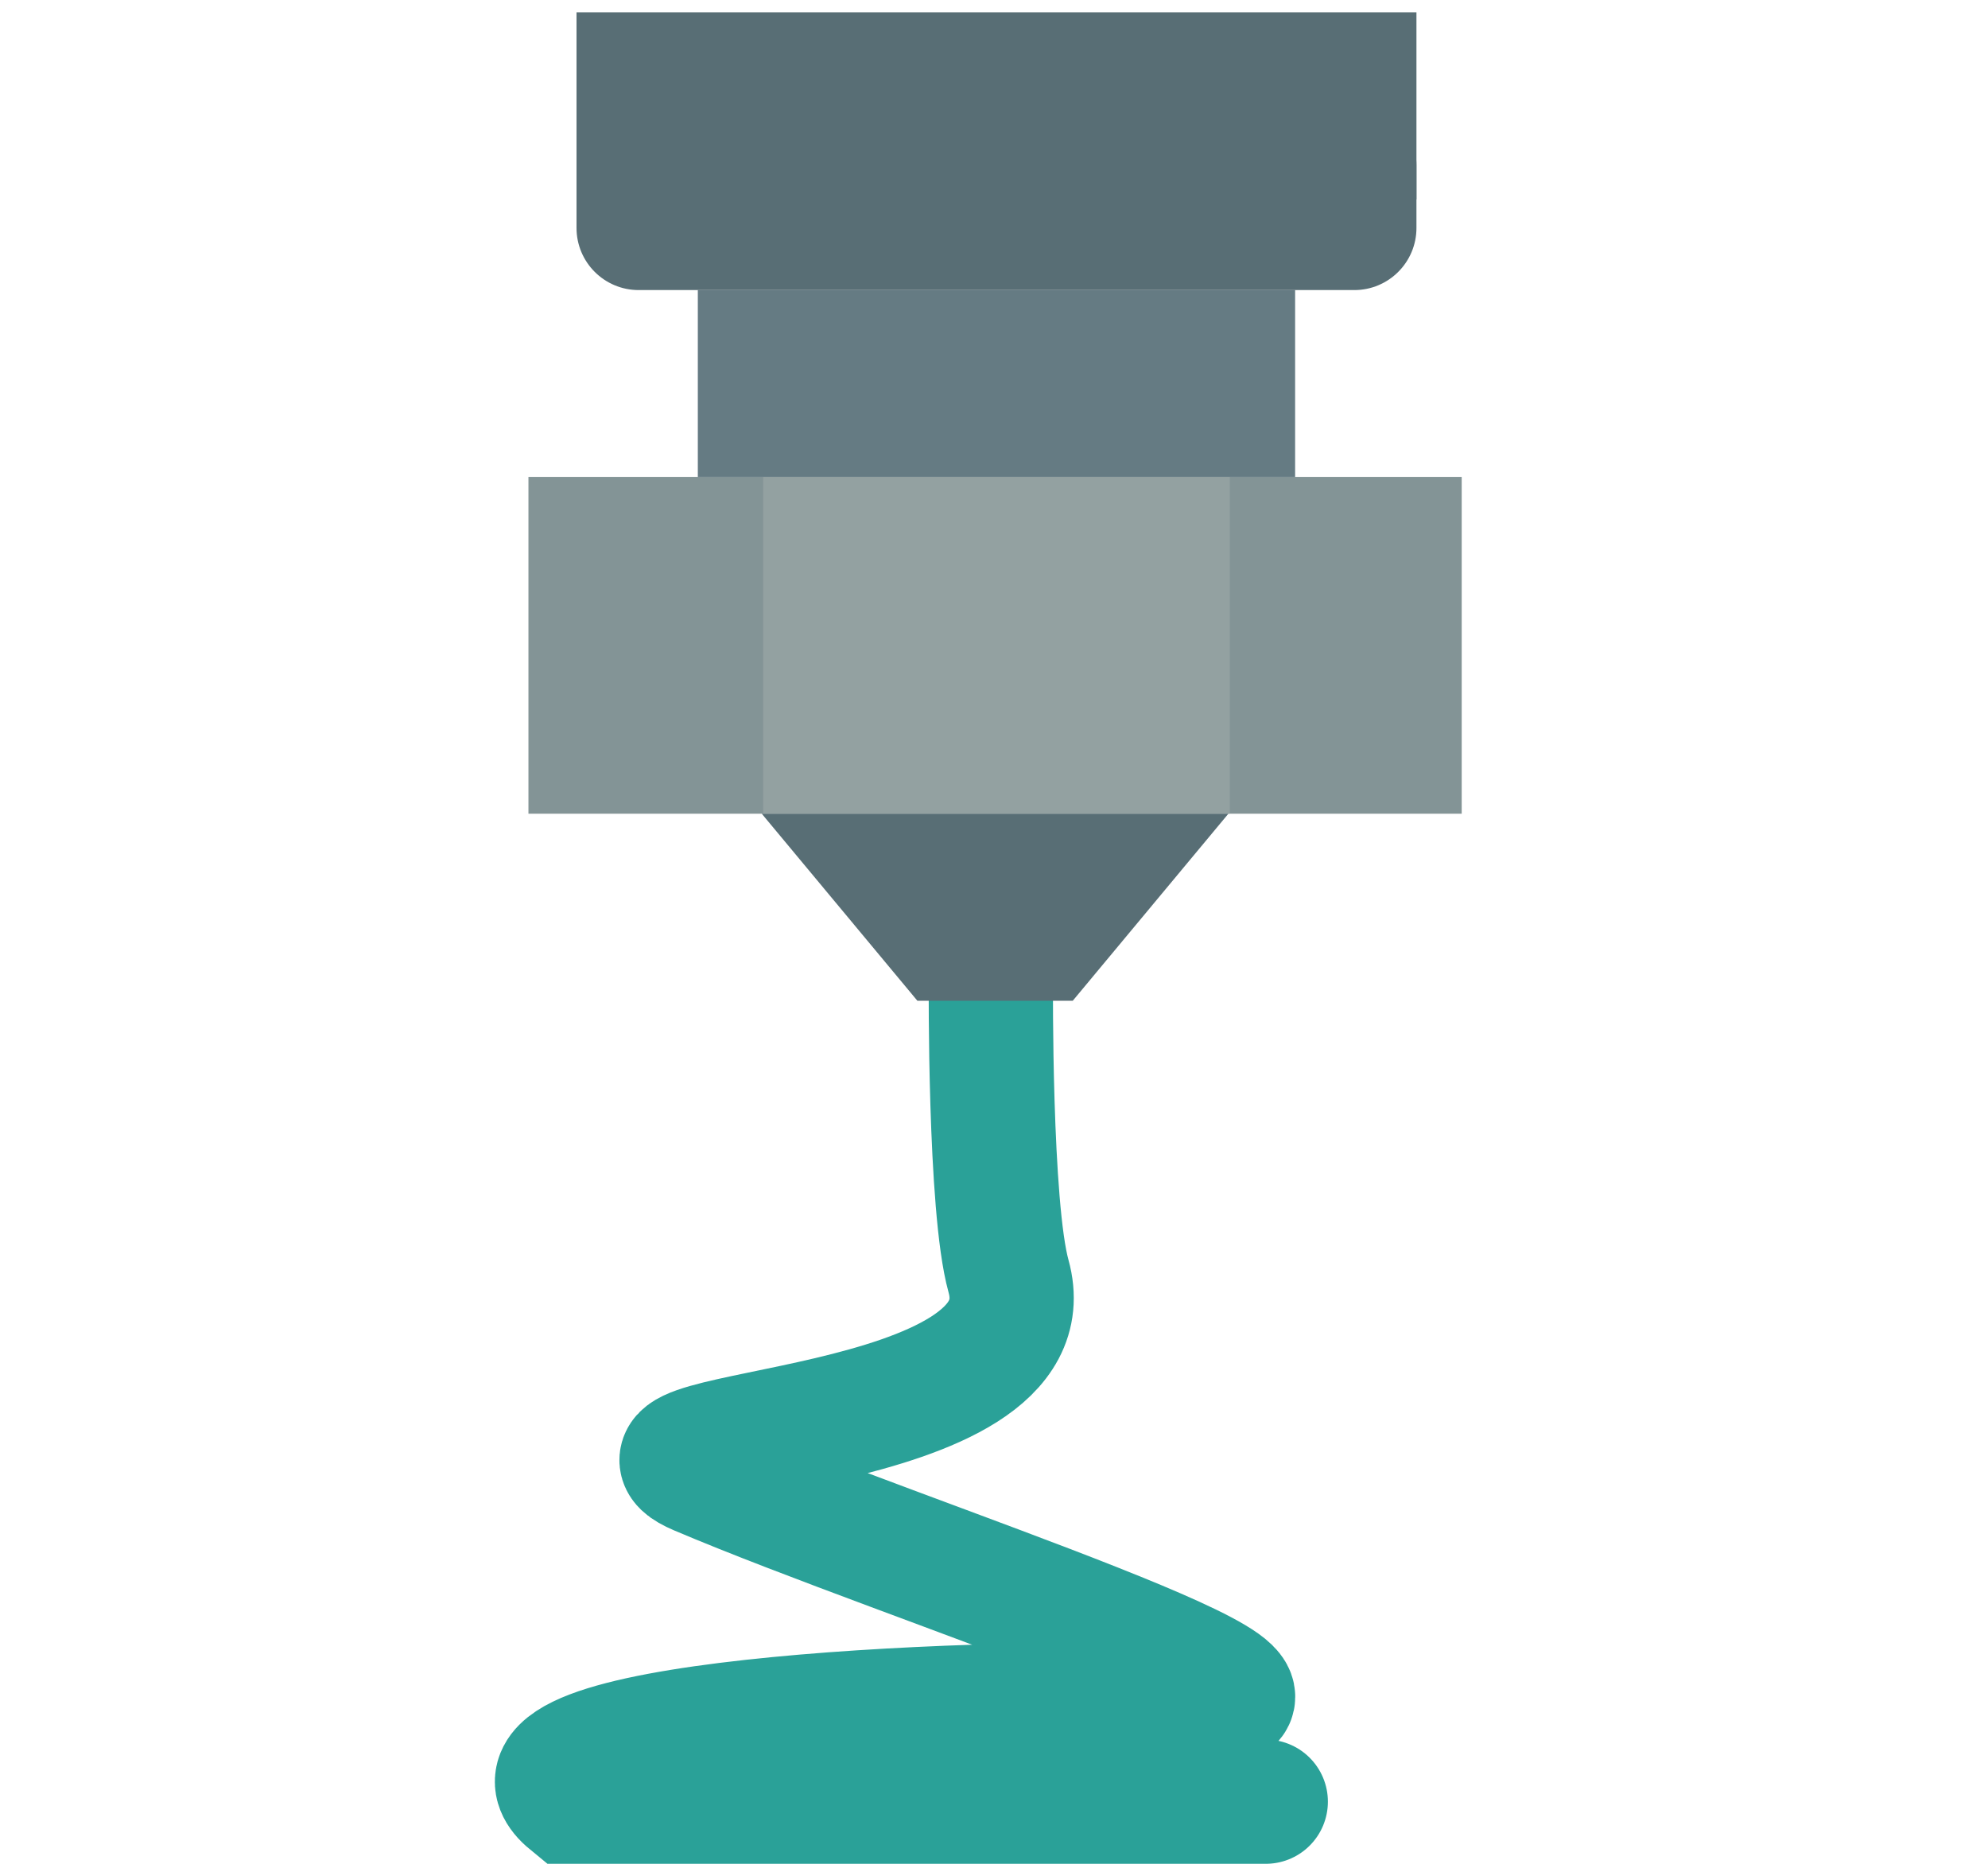
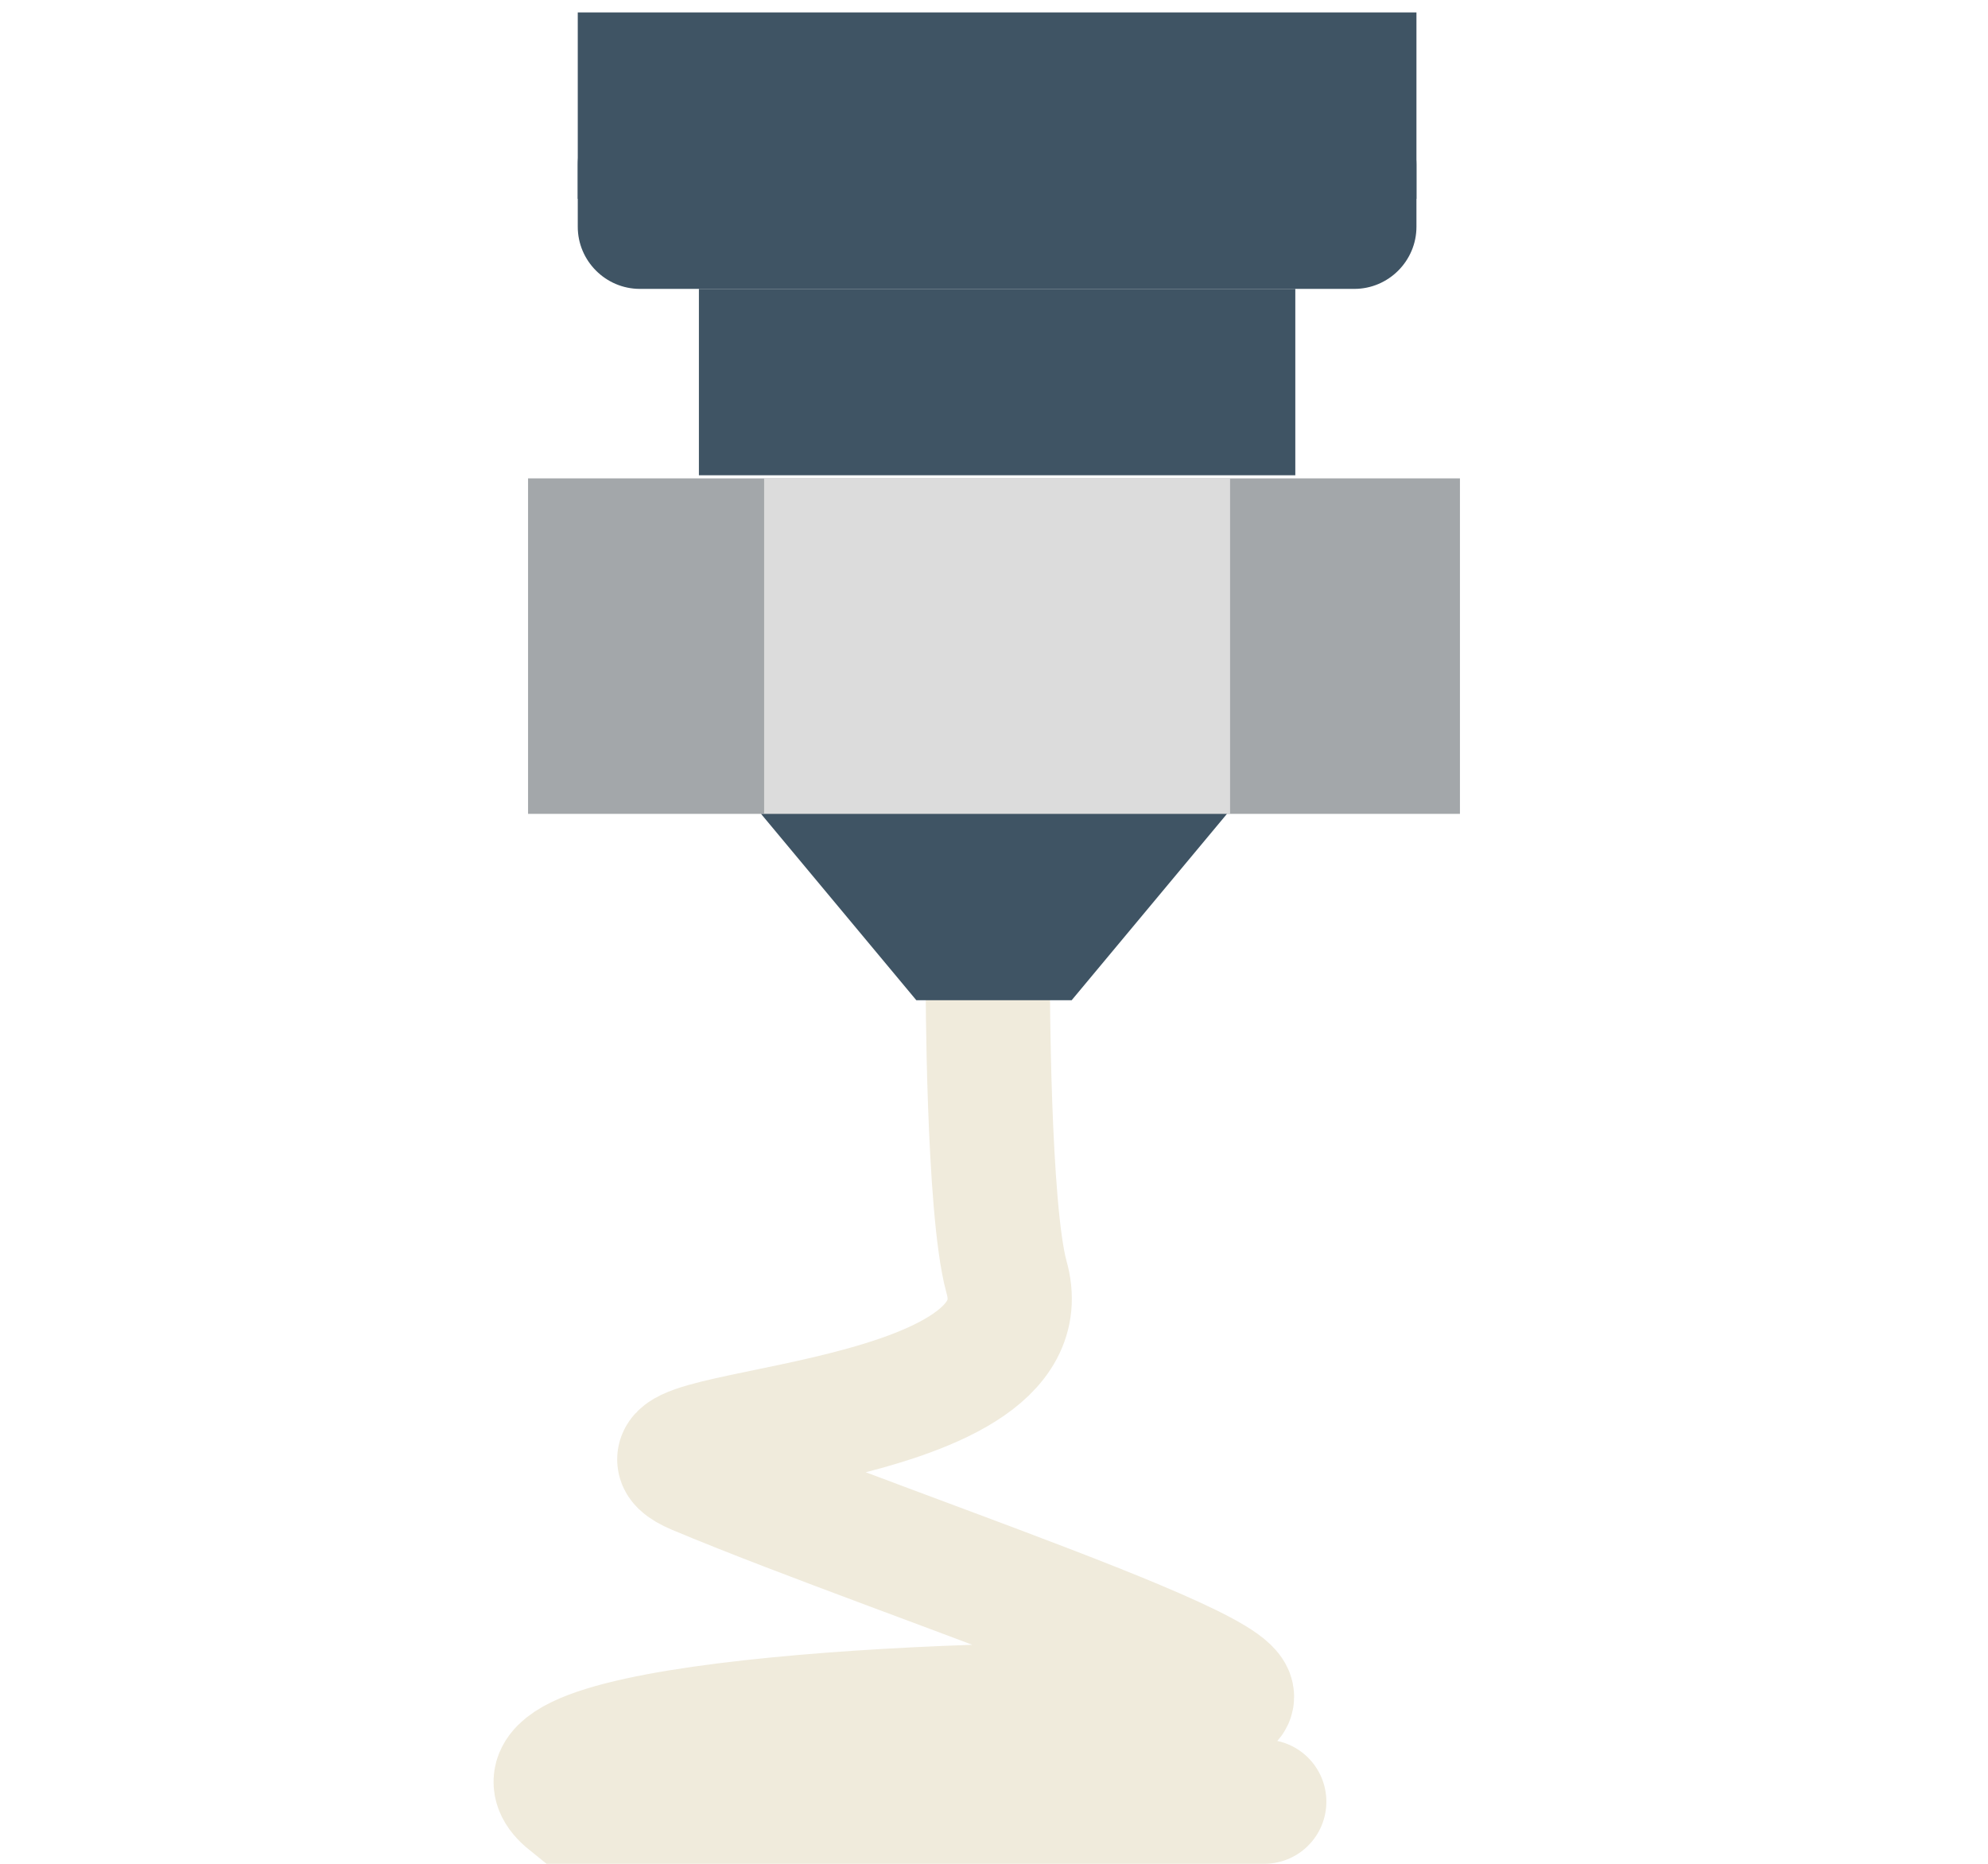
- <svg xmlns="http://www.w3.org/2000/svg" width="64" height="60" viewBox="0 0 64 60" id="svg4160" version="1.1">
-   <defs id="defs4162" />
-   <path style="fill:none;stroke:#2aa198;stroke-width:4;stroke-linecap:round;stroke-linejoin:miter;stroke-miterlimit:4;stroke-dasharray:none;stroke-opacity:1" d="M 40.749,58 H 18.34 c -3.093,-2.536 12.128,-3.306 19.892,-3.091 6.215,0.172 -8.925,-4.582 -15.751,-7.484 -3.531,-1.501 11.452,-1.069 9.986,-6.345 -0.618,-2.223 -0.568,-9.467 -0.568,-9.467" id="path969" />
-   <rect style="opacity:0.998;fill:#839496;fill-opacity:1;stroke:none;stroke-width:2;stroke-linecap:round;stroke-linejoin:round;stroke-miterlimit:4;stroke-dasharray:none;stop-color:#000000" id="rect1033" width="30.045" height="10.837" x="17.012" y="15.358" />
-   <rect style="opacity:0.998;fill:#93a1a1;fill-opacity:1;stroke:none;stroke-width:2;stroke-linecap:round;stroke-linejoin:round;stroke-miterlimit:4;stroke-dasharray:none;stop-color:#000000" id="rect1035" width="15.022" height="10.837" x="24.569" y="15.358" />
-   <path style="fill:#586e75;fill-opacity:1;stroke:none;stroke-width:1px;stroke-linecap:butt;stroke-linejoin:miter;stroke-opacity:1" d="M 24.523,26.195 H 39.546 L 34.536,32.216 H 29.533 Z" id="path1037" />
-   <rect style="opacity:0.998;fill:#657b83;fill-opacity:1;stroke:none;stroke-width:2;stroke-linecap:round;stroke-linejoin:round;stroke-miterlimit:4;stroke-dasharray:none;stop-color:#000000" id="rect1039" width="19.229" height="6.021" x="22.465" y="9.337" />
-   <rect style="opacity:0.998;fill:#586e75;fill-opacity:1;stroke:none;stroke-width:2;stroke-linecap:round;stroke-linejoin:round;stroke-miterlimit:4;stroke-dasharray:none;stop-color:#000000" id="rect1055" width="27.04" height="6.021" x="18.56" y="3.317" ry="2" rx="2" />
-   <rect style="opacity:0.998;fill:#586e75;fill-opacity:1;stroke:none;stroke-width:2;stroke-linecap:round;stroke-linejoin:round;stroke-miterlimit:4;stroke-dasharray:none;stop-color:#000000" id="rect1065" width="27.04" height="6.021" x="18.56" y="0.396" />
+ <svg xmlns="http://www.w3.org/2000/svg" version="1.1" id="svg4160" x="0px" y="0px" viewBox="0 0 64 60" style="enable-background:new 0 0 64 60;" xml:space="preserve">
+   <style type="text/css">
+ 	.st0{fill:none;stroke:#F0EBDC;stroke-width:4;stroke-linecap:round;}
+ 	.st1{opacity:0.998;fill:#A3A7AA;enable-background:new    ;}
+ 	.st2{opacity:0.998;fill:#DCDCDC;enable-background:new    ;}
+ 	.st3{opacity:0.998;fill:#3F5464;enable-background:new    ;}
+ </style>
+   <path id="path969" class="st0" d="M40.7,58H18.3c-3.1-2.5,12.1-3.3,19.9-3.1c6.2,0.2-8.9-4.6-15.8-7.5  c-3.5-1.5,11.5-1.1,10-6.3c-0.6-2.2-0.6-9.5-0.6-9.5" />
+   <rect id="rect1033" x="17" y="15.4" class="st1" width="30" height="10.8" />
+   <rect id="rect1035" x="24.6" y="15.4" class="st2" width="15" height="10.8" />
+   <path id="path1037" class="st3" d="M24.5,26.2h15l-5,6h-5L24.5,26.2z" />
+   <rect id="rect1039" x="22.5" y="9.3" class="st3" width="19.2" height="6" />
+   <path id="rect1055" class="st3" d="M20.6,3.3h23c1.1,0,2,0.9,2,2v2c0,1.1-0.9,2-2,2h-23c-1.1,0-2-0.9-2-2v-2  C18.6,4.2,19.5,3.3,20.6,3.3z" />
+   <rect id="rect1065" x="18.6" y="0.4" class="st3" width="27" height="6" />
</svg>
